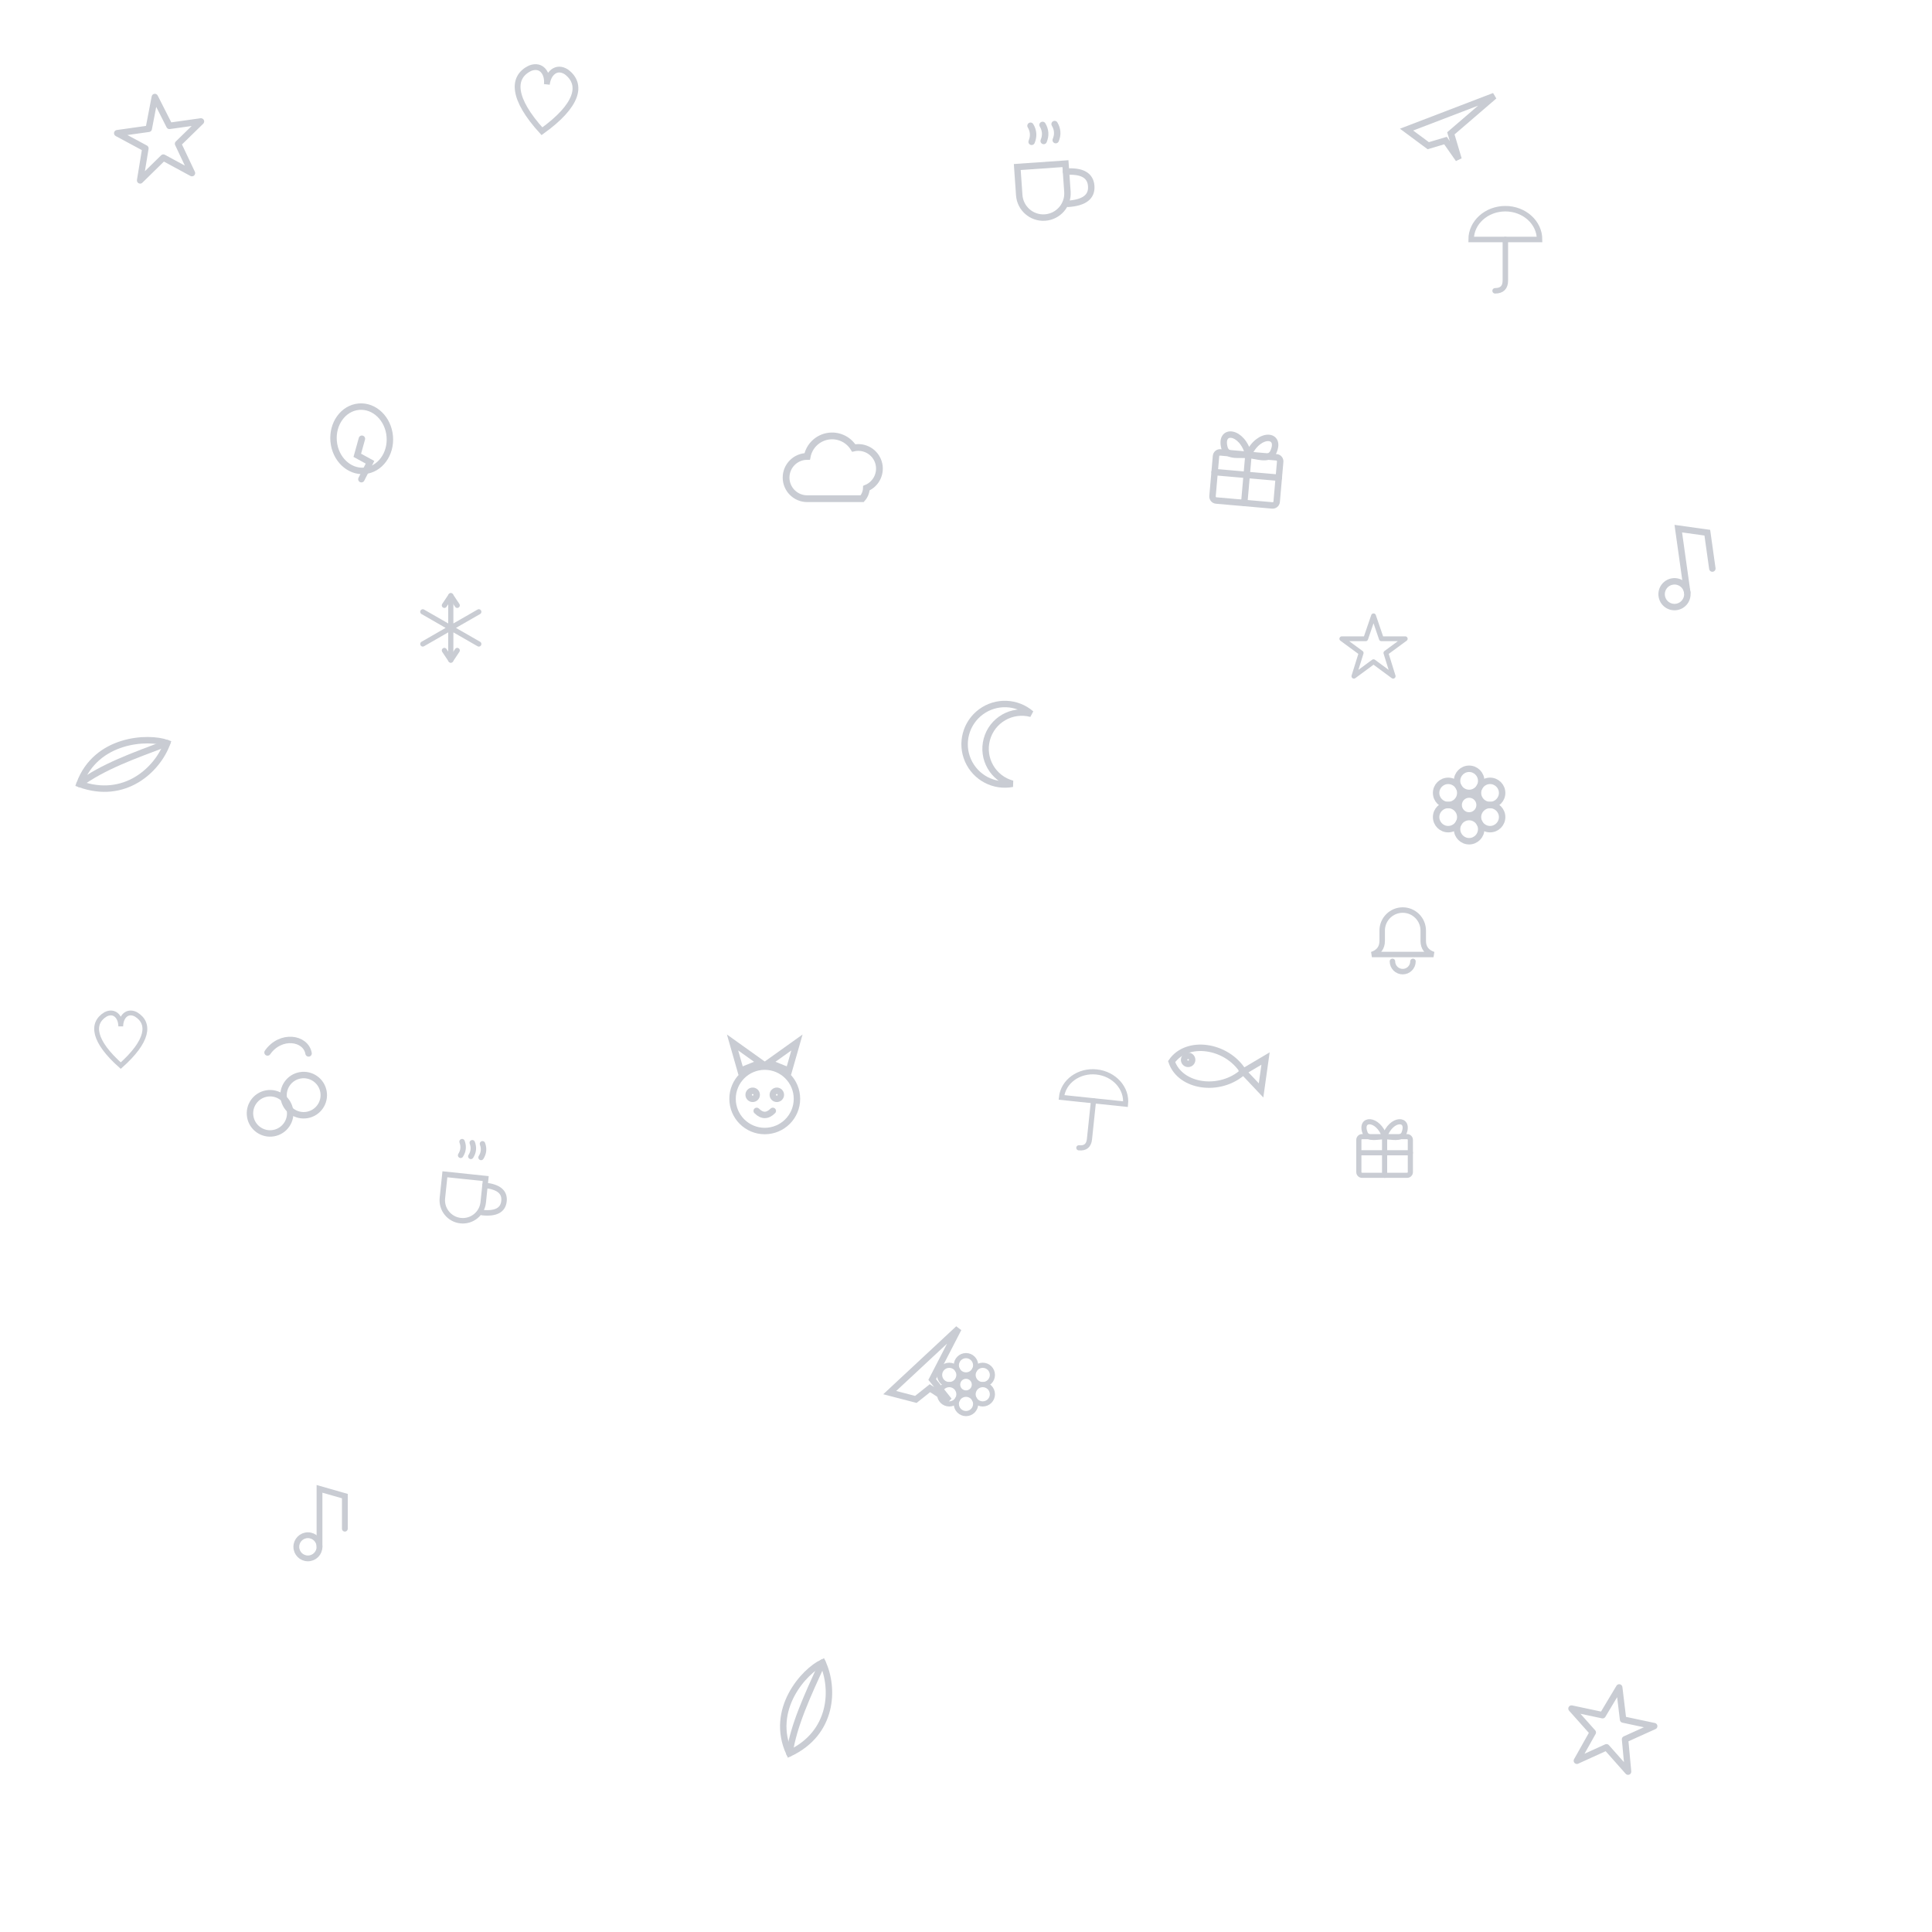
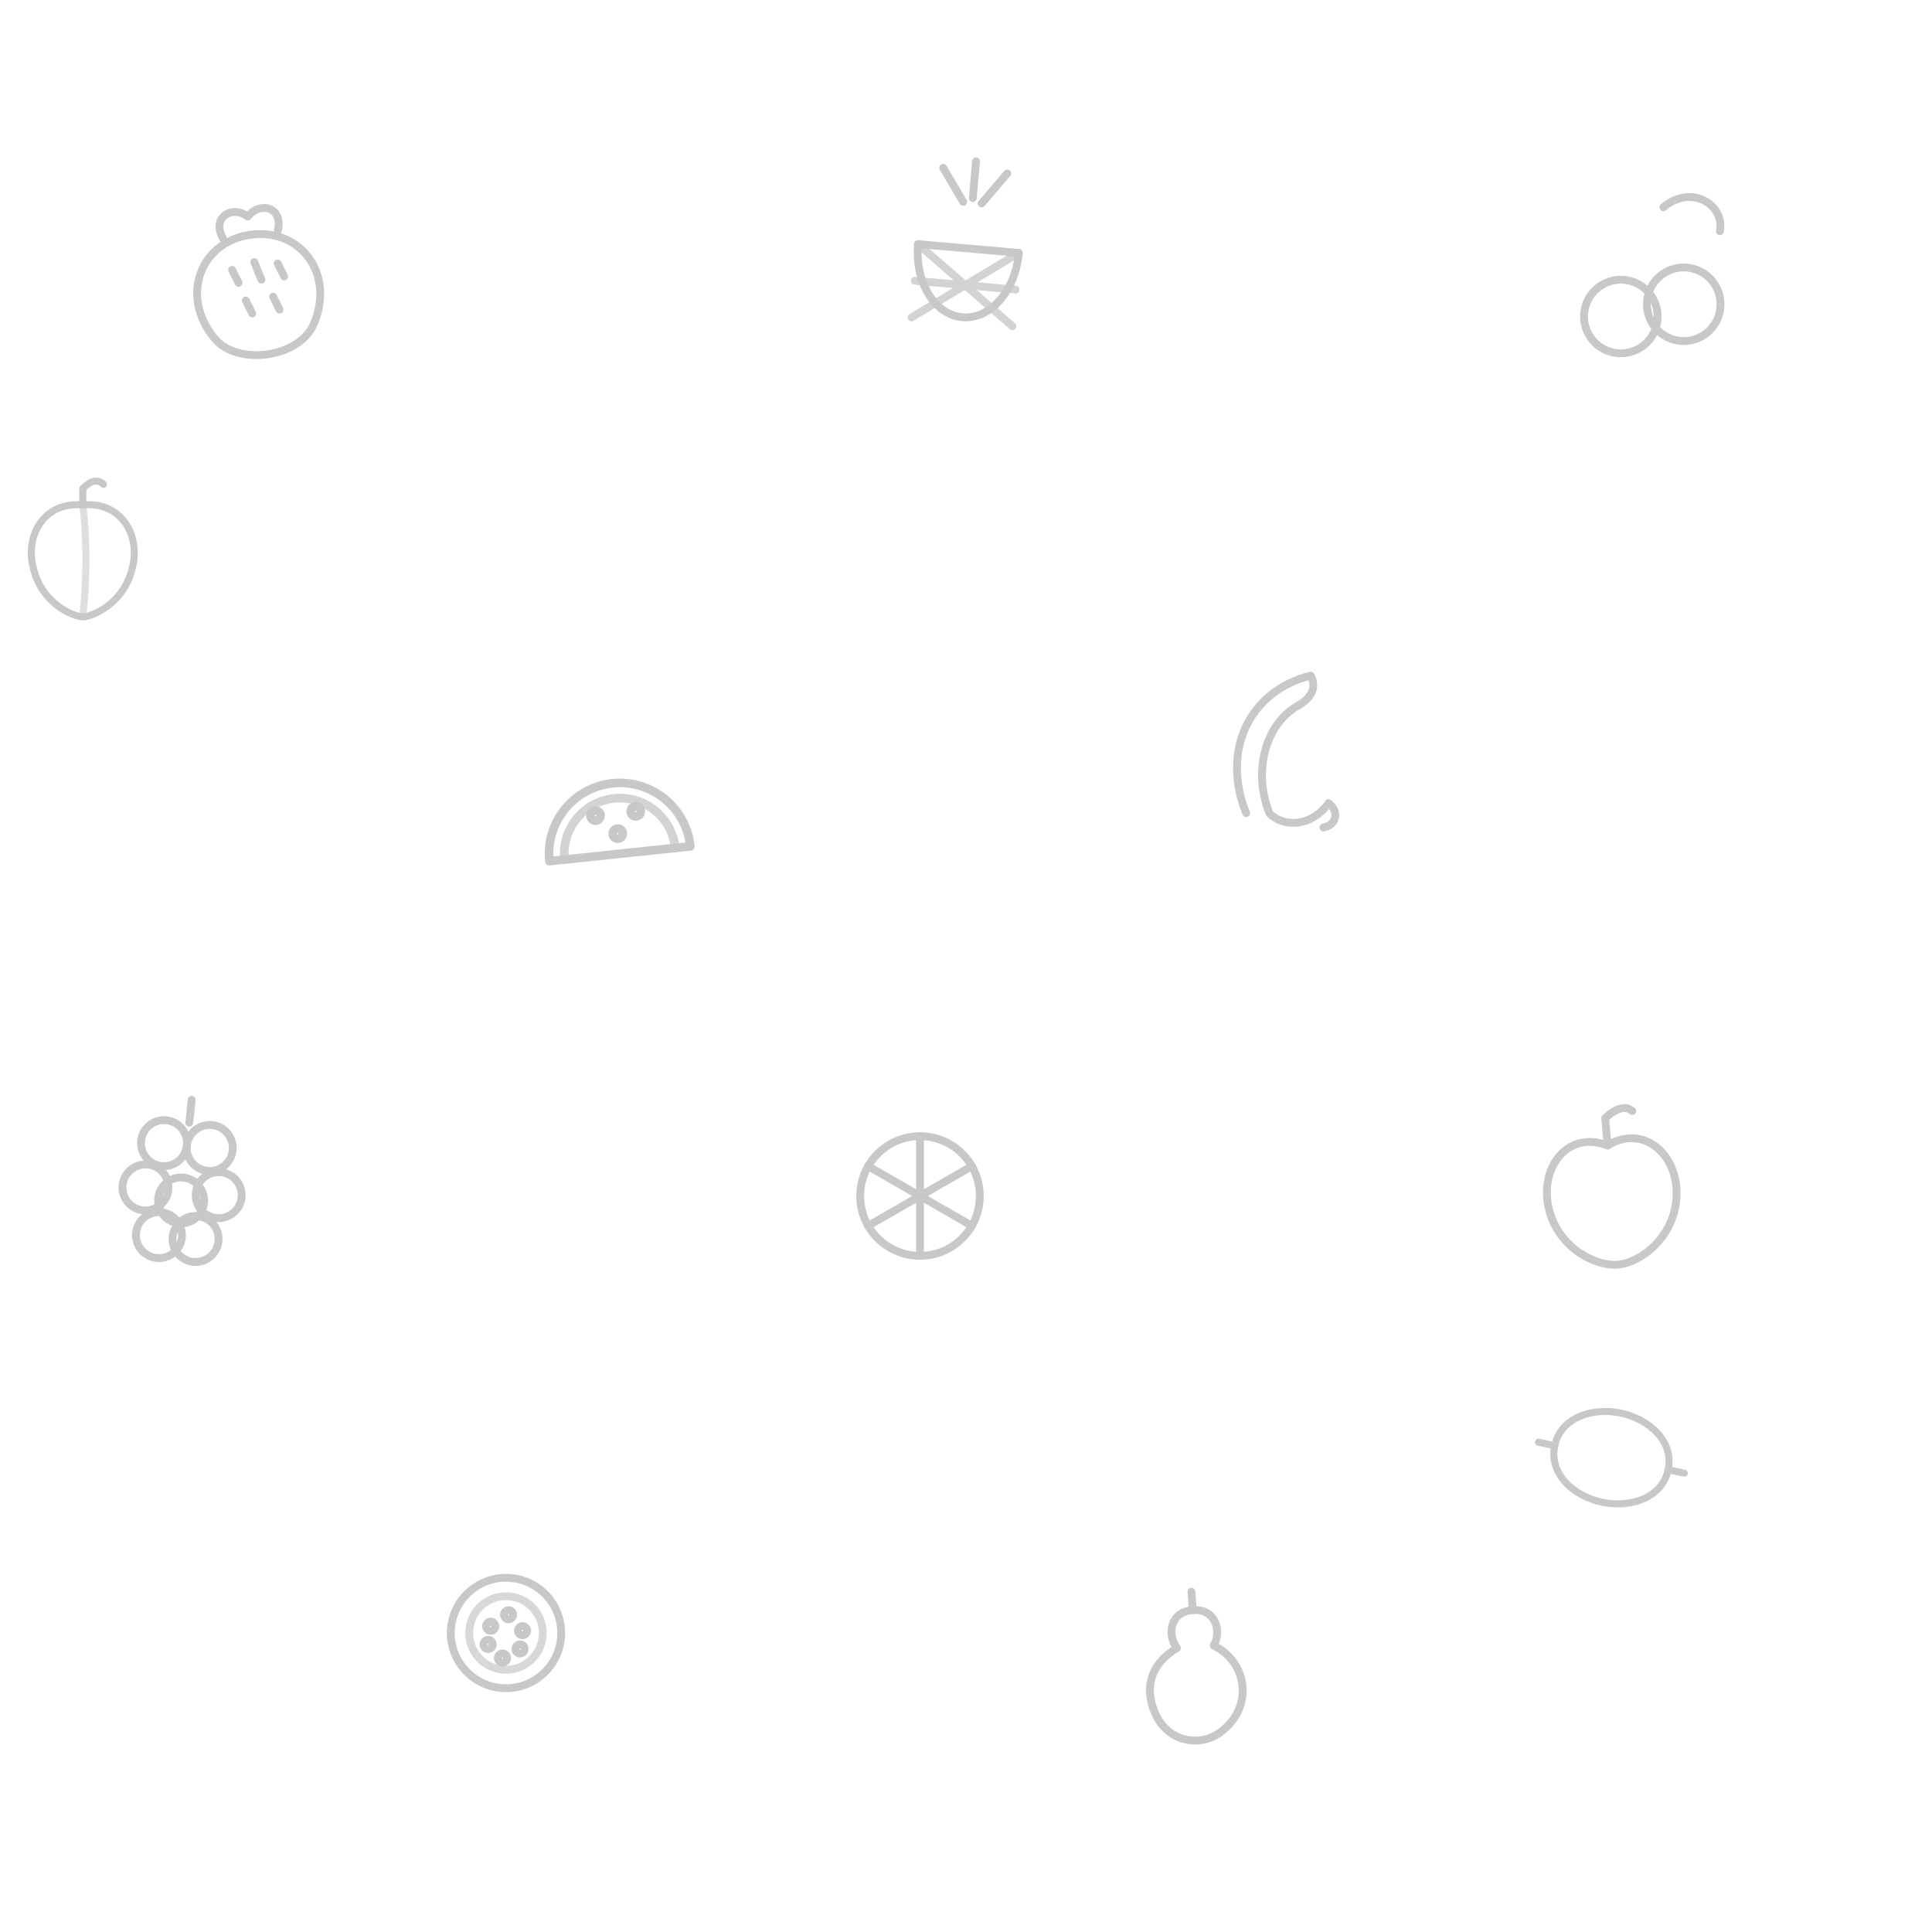
- <svg xmlns="http://www.w3.org/2000/svg" viewBox="0 0 480 480" width="480" height="480">
+ <svg xmlns="http://www.w3.org/2000/svg" viewBox="0 0 420 420" width="420" height="420">
  <defs>
-     <g id="star" stroke-linejoin="round">
-       <path d="M0,-11 L2.6,-3.4 L10.5,-3.4 L4.1,1.3 L6.5,9 L0,4.2 L-6.5,9 L-4.1,1.3 L-10.5,-3.4 L-2.6,-3.4 Z" />
+     <g id="strawberry">
+       <path d="M0,-4 C11,-4 17,7 11,17 C7,24 -7,24 -11,17 C-17,7 -11,-4 0,-4 Z" />
+       <path d="M-6,-4 C-8,-9 -3,-11 0,-8 C3,-11 8,-9 6,-4" />
+       <path d="M-5,3 l1,3 M0,2 l1,4 M5,3 l1,3 M-3,10 l1,3 M3,10 l1,3" />
    </g>
-     <g id="heart">
-       <path d="M0,8 C-9,0 -10,-6 -5,-9 C-2,-10.5 0,-8 0,-5 C0,-8 2,-10.5 5,-9 C10,-6 9,0 0,8 Z" />
+     <g id="cherries">
+       <path d="M-1,-15 C4,-21 12,-18 12,-12" />
+       <circle cx="-6" cy="10" r="8" />
+       <circle cx="7" cy="5" r="8" />
    </g>
-     <g id="cup">
-       <path d="M-7,-4 h12 v7 a6,6 0 0 1 -6,6 h0 a6,6 0 0 1 -6,-6 Z" />
-       <path d="M5,-2 q6,0 6,4 q0,4 -6,4" />
-       <path d="M-3,-10 q1,-2 0,-4 M0,-10 q1,-2 0,-4 M3,-10 q1,-2 0,-4" />
+     <g id="pineapple">
+       <path d="M-2,-16 l-5,-7 M0,-17 l0,-8 M2,-16 l5,-7" />
+       <path d="M-11,-6 h22 a11,15 0 0 1 -22,0 Z" />
+       <path d="M-11,-6 l22,16 M11,-6 l-22,16 M-11,2 l22,0" opacity="0.8" />
    </g>
-     <g id="plane">
-       <path d="M-10,4 L10,-8 L1,3 L4,9 L0,5 L-4,7 Z" />
+     <g id="watermelon">
+       <path d="M-14,10 A14,14 0 0 1 14,10 Z" />
+       <path d="M-11,10 A11,11 0 0 1 11,10" opacity="0.8" />
+       <circle cx="-4" cy="2" r="1" />
+       <circle cx="4" cy="2" r="1" />
+       <circle cx="0" cy="6" r="1" />
    </g>
-     <g id="umbrella">
-       <path d="M-10,0 a10,9 0 0 1 20,0 Z" />
-       <path d="M0,0 v12 q0,3 -3,3" />
+     <g id="orange">
+       <circle cx="0" cy="0" r="13" />
+       <path d="M0,-13 V13 M-11.3,-6.5 L11.3,6.5 M-11.3,6.5 L11.3,-6.5" />
    </g>
-     <g id="balloon">
-       <path d="M0,-9 a7,8 0 1 1 -0.1,0 Z" />
-       <path d="M0,-1 L-1.5,3 L1.5,5 L-1,9" />
+     <g id="banana">
+       <path d="M-11,10 C-14,-4 -6,-16 8,-17 C9,-14 7,-12 4,-11 C-4,-8 -8,2 -6,11 C-3,15 3,15 7,11" />
+       <path d="M7,11 c2,2 1,5 -2,5" />
    </g>
-     <g id="gift">
-       <rect x="-8" y="-2" width="16" height="12" rx="1" />
-       <path d="M-8,3 h16" />
-       <path d="M0,-2 v12" />
-       <path d="M0,-2 c-2,-6 -8,-6 -6,-1 c1,2 4,1 6,1 c2,0 5,1 6,-1 c2,-5 -4,-5 -6,1 Z" />
+     <g id="apple">
+       <path d="M0,-6 C8,-10 15,-3 14,6 C13,15 5,20 0,20 C-5,20 -13,15 -14,6 C-15,-3 -8,-10 0,-6 Z" />
+       <path d="M0,-6 v-6 M0,-12 q4,-3 6,-1" />
    </g>
-     <g id="cloud">
-       <path d="M-9,3 a5,5 0 0 1 0,-10 a6,6 0 0 1 11,-2 a5,5 0 0 1 3,9.5 a4,4 0 0 1 -1,2.5 Z" />
+     <g id="grapes">
+       <path d="M0,-16 v5" />
+       <circle cx="-5" cy="-6" r="5" />
+       <circle cx="5" cy="-6" r="5" />
+       <circle cx="-8" cy="4" r="5" />
+       <circle cx="0" cy="6" r="5" />
+       <circle cx="8" cy="4" r="5" />
+       <circle cx="-4" cy="14" r="5" />
+       <circle cx="4" cy="14" r="5" />
    </g>
-     <g id="note">
-       <circle cx="-5" cy="7" r="3.2" />
-       <path d="M-1.8,7 V-9 l7,2 v9" />
+     <g id="pear">
+       <path d="M0,-14 v4" />
+       <path d="M0,-10 C5,-10 6,-5 4,-2 C11,2 12,12 4,17 C-1,20 -8,18 -10,11 C-12,4 -8,0 -4,-2 C-6,-5 -5,-10 0,-10 Z" />
    </g>
-     <g id="leaf">
-       <path d="M-8,8 C-8,-4 4,-9 9,-9 C9,-2 4,8 -8,8 Z" />
-       <path d="M-8,8 C-4,2 2,-3 9,-9" />
+     <g id="kiwi">
+       <circle cx="0" cy="0" r="12" />
+       <circle cx="0" cy="0" r="8" opacity="0.7" />
+       <circle cx="0" cy="-4" r="1" />
+       <circle cx="3.5" cy="-1" r="1" />
+       <circle cx="3.5" cy="3" r="1" />
+       <circle cx="0" cy="5.5" r="1" />
+       <circle cx="-3.5" cy="3" r="1" />
+       <circle cx="-3.5" cy="-1" r="1" />
    </g>
-     <g id="snow">
-       <path d="M0,-10 V10 M-8.7,-5 L8.7,5 M-8.7,5 L8.7,-5" />
-       <path d="M0,-10 l-2,3 M0,-10 l2,3 M0,10 l-2,-3 M0,10 l2,-3" />
+     <g id="peach">
+       <path d="M0,-8 v-4 M0,-12 q3,-3 5,-1" />
+       <path d="M0,-8 C9,-9 14,-1 12,7 C10,16 2,19 0,19 C-2,19 -10,16 -12,7 C-14,-1 -9,-9 0,-8 Z" />
+       <path d="M0,-8 C1,0 1,10 0,19" opacity="0.6" />
    </g>
-     <g id="moon">
-       <path d="M4,-9 a10,10 0 1 0 0,18 a8,8 0 0 1 0,-18 Z" />
-     </g>
-     <g id="flower">
-       <circle cx="0" cy="-6" r="3" />
-       <circle cx="5.2" cy="-3" r="3" />
-       <circle cx="5.2" cy="3" r="3" />
-       <circle cx="0" cy="6" r="3" />
-       <circle cx="-5.2" cy="3" r="3" />
-       <circle cx="-5.2" cy="-3" r="3" />
-       <circle cx="0" cy="0" r="2.6" />
-     </g>
-     <g id="cherry">
-       <path d="M-2,-9 C2,-13 8,-11 8,-7" />
-       <circle cx="-4" cy="6" r="5" />
-       <circle cx="5" cy="3" r="5" />
-     </g>
-     <g id="cat">
-       <path d="M-8,3 a8,8 0 1 0 16,0 a8,8 0 1 0 -16,0 Z" />
-       <path d="M-6,-4 L-8,-11 L-1,-6 Z" />
-       <path d="M6,-4 L8,-11 L1,-6 Z" />
-       <circle cx="-3" cy="2" r="1" />
-       <circle cx="3" cy="2" r="1" />
-       <path d="M-2,6 q2,2 4,0" />
-     </g>
-     <g id="fish">
-       <path d="M-9,0 C-6,-6 4,-6 9,0 C4,6 -6,6 -9,0 Z" />
-       <path d="M9,0 l5,-4 v8 Z" />
-       <circle cx="-5" cy="-1" r="1" />
-     </g>
-     <g id="bell">
-       <path d="M0,-9 a6,6 0 0 1 6,6 v3 q0,3 3,4 h-18 q3,-1 3,-4 v-3 a6,6 0 0 1 6,-6 Z" />
-       <path d="M-3,6 a3,3 0 0 0 6,0" />
+     <g id="lemon">
+       <path d="M-14,0 C-14,-7 -7,-11 0,-11 C7,-11 14,-7 14,0 C14,7 7,11 0,11 C-7,11 -14,7 -14,0 Z" />
+       <path d="M-14,0 q-3,0 -4,0 M14,0 q3,0 4,0" />
    </g>
  </defs>
-   <g fill="none" stroke="#9CA3AF" stroke-width="1.6" stroke-linecap="round" opacity="0.55">
-     <use href="#star" x="40" y="35" transform="rotate(-8 40 35)" />
-     <use href="#heart" x="150" y="30" transform="rotate(6 150 30) scale(0.9)" />
-     <use href="#cup" x="260" y="45" transform="rotate(-4 260 45)" />
-     <use href="#plane" x="360" y="30" transform="rotate(10 360 30)" />
-     <use href="#umbrella" x="440" y="70" transform="scale(0.85)" />
-     <use href="#balloon" x="90" y="110" transform="rotate(-5 90 110)" />
-     <use href="#cloud" x="200" y="115" transform="scale(1.05)" />
-     <use href="#gift" x="310" y="115" transform="rotate(5 310 115)" />
-     <use href="#note" x="420" y="140" transform="rotate(-8 420 140)" />
-     <use href="#leaf" x="30" y="190" transform="rotate(20 30 190)" />
-     <use href="#snow" x="140" y="195" transform="scale(0.8)" />
-     <use href="#moon" x="250" y="185" transform="rotate(15 250 185)" />
-     <use href="#flower" x="365" y="200" />
-     <use href="#star" x="455" y="215" transform="scale(0.75)" />
-     <use href="#cherry" x="70" y="270" transform="rotate(-10 70 270)" />
-     <use href="#cat" x="190" y="270" />
-     <use href="#fish" x="300" y="265" transform="rotate(8 300 265)" />
-     <use href="#bell" x="410" y="275" transform="scale(0.85)" />
-     <use href="#heart" x="40" y="345" transform="scale(0.75)" />
-     <use href="#cup" x="130" y="350" transform="rotate(6 130 350) scale(0.85)" />
-     <use href="#plane" x="230" y="340" transform="rotate(-12 230 340)" />
-     <use href="#umbrella" x="330" y="350" transform="rotate(6 330 350) scale(0.8)" />
-     <use href="#gift" x="430" y="355" transform="scale(0.8)" />
-     <use href="#note" x="90" y="420" transform="scale(0.9)" />
-     <use href="#leaf" x="200" y="425" transform="rotate(-25 200 425)" />
-     <use href="#flower" x="300" y="430" transform="scale(0.8)" />
-     <use href="#star" x="400" y="430" transform="rotate(12 400 430)" />
+   <g fill="none" stroke="#A3A3A3" stroke-width="1.7" stroke-linecap="round" stroke-linejoin="round" opacity="0.6">
+     <use href="#strawberry" x="55" y="55" transform="rotate(-8 55 55)" />
+     <use href="#pineapple" x="210" y="60" transform="rotate(5 210 60)" />
+     <use href="#cherries" x="360" y="60" transform="rotate(10 360 60)" />
+     <use href="#watermelon" x="120" y="160" transform="rotate(-6 120 160) scale(1.1)" />
+     <use href="#banana" x="280" y="165" transform="rotate(-10 280 165)" />
+     <use href="#grapes" x="40" y="255" transform="rotate(6 40 255)" />
+     <use href="#orange" x="200" y="260" />
+     <use href="#apple" x="350" y="255" transform="rotate(-5 350 255)" />
+     <use href="#kiwi" x="110" y="355" transform="rotate(8 110 355)" />
+     <use href="#pear" x="260" y="360" transform="rotate(-4 260 360)" />
+     <use href="#peach" x="20" y="130" transform="scale(0.9)" />
+     <use href="#lemon" x="380" y="360" transform="rotate(12 380 360) scale(0.9)" />
  </g>
</svg>
